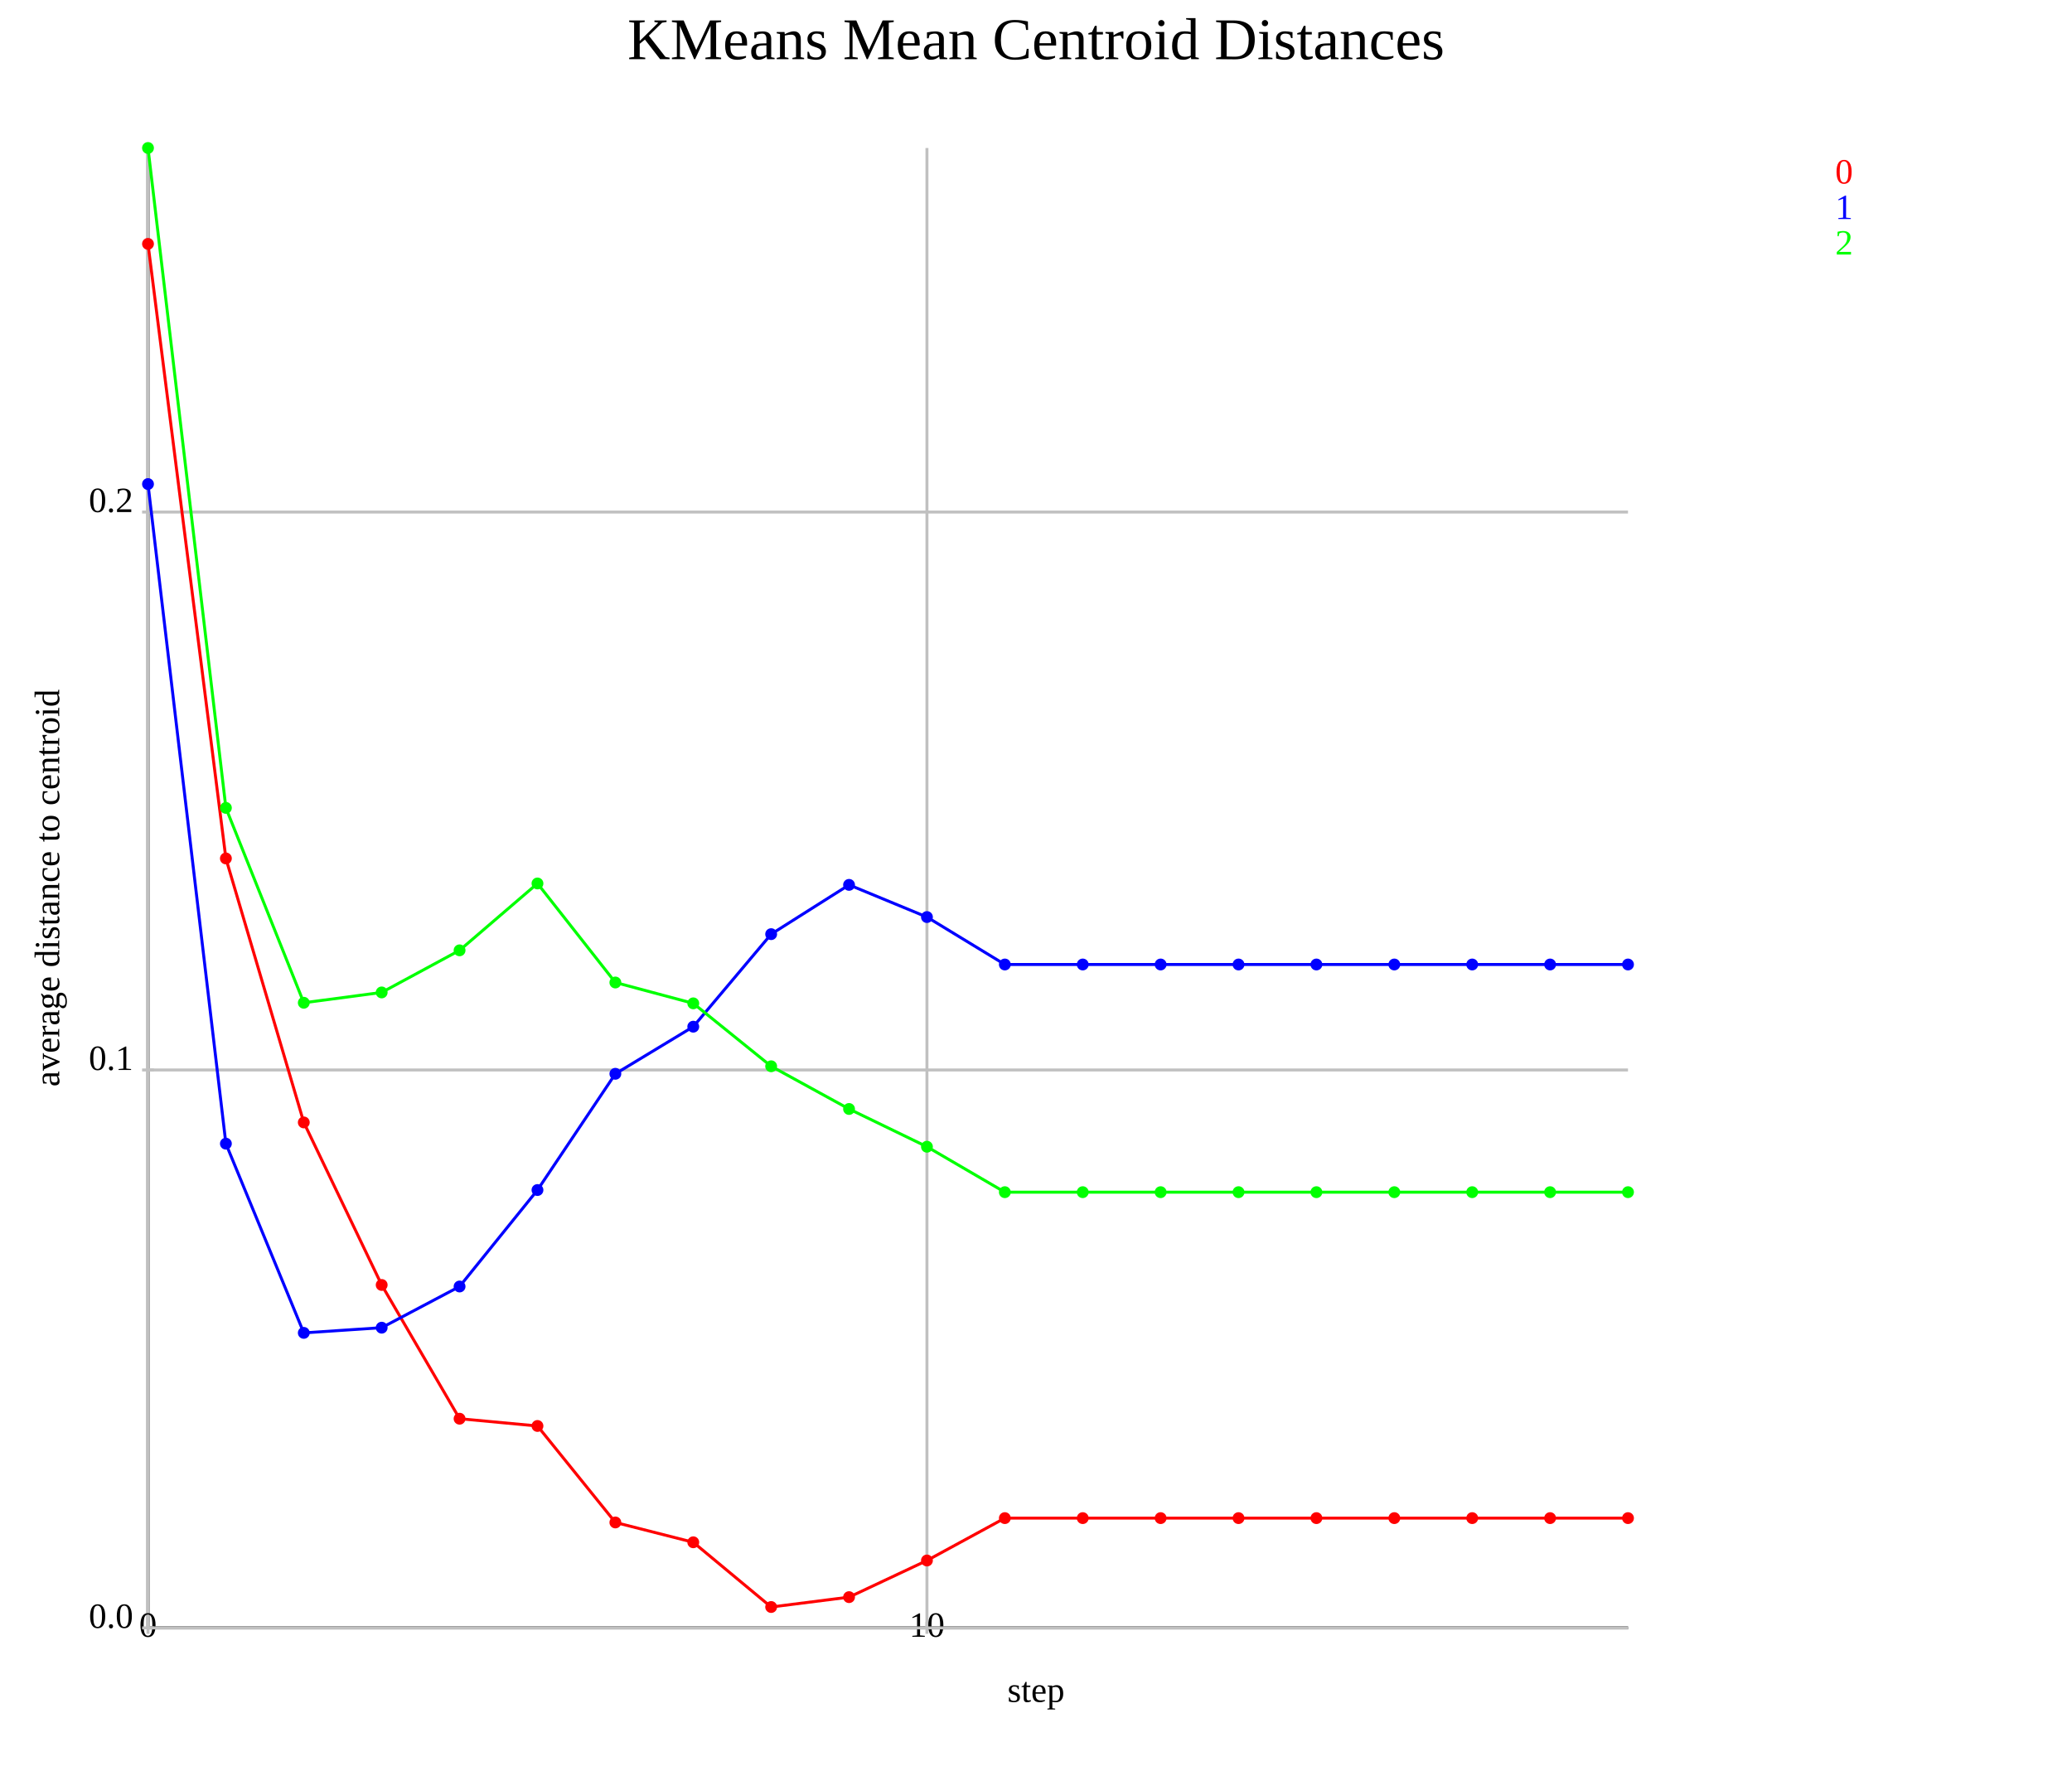
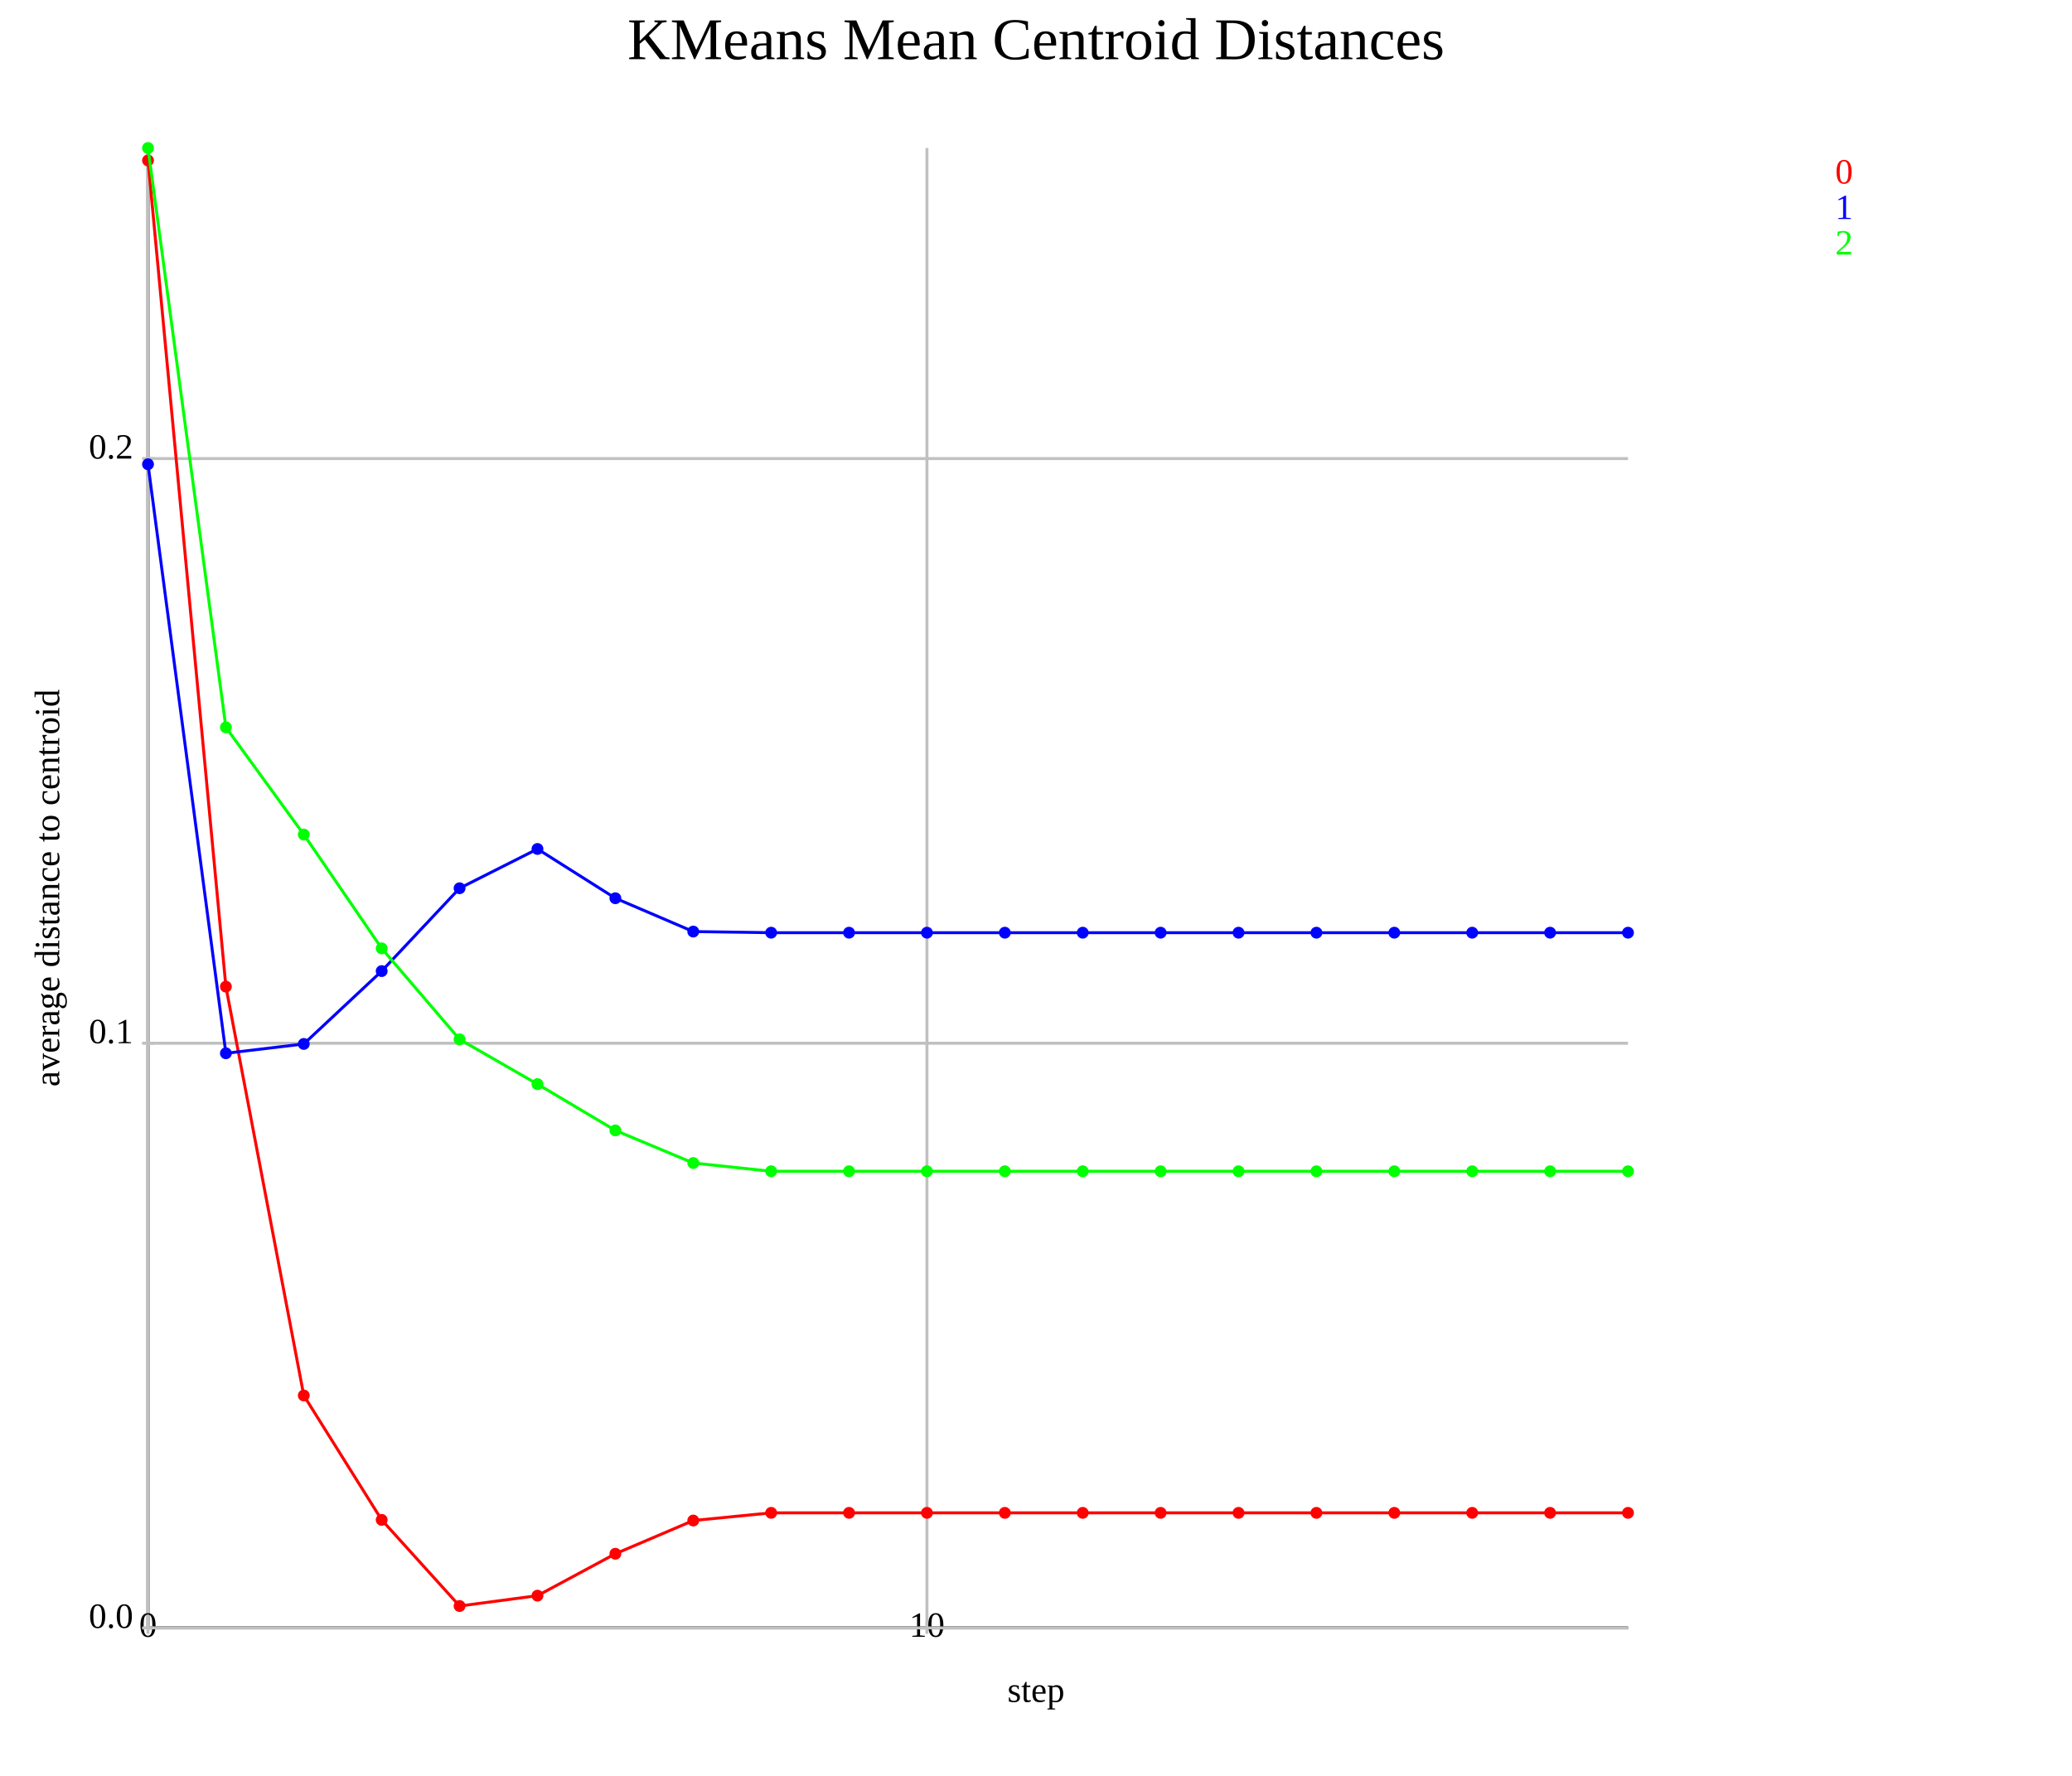
<svg xmlns="http://www.w3.org/2000/svg" version="1.1" width="700.0" height="600.0">
  <style>.caption {
  font-size: 14px;
  font-family: Georgia, serif;
}
</style>
  <line x1="50.0" y1="550.0" x2="550.0" y2="550.0" stroke="rgb(0,0,0)" stroke-width="1" />
  <line x1="50.0" y1="550.0" x2="50.0" y2="50.0" stroke="rgb(0,0,0)" stroke-width="1" />
  <line x1="50.0" y1="550.0" x2="50.0" y2="50.0" stroke="rgb(192,192,192)" stroke-width="1" />
  <line x1="50.0" y1="548.0" x2="50.0" y2="552.0" stroke="rgb(192,192,192)" stroke-width="1" />
  <text text-anchor="middle" alignment-baseline="hanging" x="50.0" y="553.0" font-size="12.0">0</text>
  <line x1="313.158" y1="550.0" x2="313.158" y2="50.0" stroke="rgb(192,192,192)" stroke-width="1" />
  <line x1="313.158" y1="548.0" x2="313.158" y2="552.0" stroke="rgb(192,192,192)" stroke-width="1" />
  <text text-anchor="middle" alignment-baseline="hanging" x="313.158" y="553.0" font-size="12.0">10</text>
  <line x1="50.0" y1="550.0" x2="550.0" y2="550.0" stroke="rgb(192,192,192)" stroke-width="1" />
  <text text-anchor="end" alignment-baseline="middle" x="45.0" y="550.0" font-size="12.0">0.0</text>
  <line x1="48.0" y1="550.0" x2="52.0" y2="550.0" stroke="rgb(192,192,192)" stroke-width="1" />
-   <line x1="50.0" y1="361.501" x2="550.0" y2="361.501" stroke="rgb(192,192,192)" stroke-width="1" />
-   <text text-anchor="end" alignment-baseline="middle" x="45.0" y="361.501" font-size="12.0">0.1</text>
-   <line x1="48.0" y1="361.501" x2="52.0" y2="361.501" stroke="rgb(192,192,192)" stroke-width="1" />
-   <line x1="50.0" y1="173.002" x2="550.0" y2="173.002" stroke="rgb(192,192,192)" stroke-width="1" />
-   <text text-anchor="end" alignment-baseline="middle" x="45.0" y="173.002" font-size="12.0">0.2</text>
-   <line x1="48.0" y1="173.002" x2="52.0" y2="173.002" stroke="rgb(192,192,192)" stroke-width="1" />
-   <polyline points="50.0,82.398 76.316,290.032 102.632,379.221 128.947,434.137 155.263,479.327 181.579,481.778 207.895,514.377 234.211,521.077 260.526,542.945 286.842,539.609 313.158,527.229 339.474,512.911 365.789,512.911 392.105,512.911 418.421,512.911 444.737,512.911 471.053,512.911 497.368,512.911 523.684,512.911 550.0,512.911" fill="none" stroke="rgb(255,0,0)" stroke-width="1" />
-   <circle cx="50.0" cy="82.398" r="2" fill="rgb(255,0,0)" />
-   <circle cx="76.316" cy="290.032" r="2" fill="rgb(255,0,0)" />
-   <circle cx="102.632" cy="379.221" r="2" fill="rgb(255,0,0)" />
-   <circle cx="128.947" cy="434.137" r="2" fill="rgb(255,0,0)" />
-   <circle cx="155.263" cy="479.327" r="2" fill="rgb(255,0,0)" />
-   <circle cx="181.579" cy="481.778" r="2" fill="rgb(255,0,0)" />
-   <circle cx="207.895" cy="514.377" r="2" fill="rgb(255,0,0)" />
-   <circle cx="234.211" cy="521.077" r="2" fill="rgb(255,0,0)" />
-   <circle cx="260.526" cy="542.945" r="2" fill="rgb(255,0,0)" />
-   <circle cx="286.842" cy="539.609" r="2" fill="rgb(255,0,0)" />
-   <circle cx="313.158" cy="527.229" r="2" fill="rgb(255,0,0)" />
-   <circle cx="339.474" cy="512.911" r="2" fill="rgb(255,0,0)" />
-   <circle cx="365.789" cy="512.911" r="2" fill="rgb(255,0,0)" />
-   <circle cx="392.105" cy="512.911" r="2" fill="rgb(255,0,0)" />
-   <circle cx="418.421" cy="512.911" r="2" fill="rgb(255,0,0)" />
-   <circle cx="444.737" cy="512.911" r="2" fill="rgb(255,0,0)" />
-   <circle cx="471.053" cy="512.911" r="2" fill="rgb(255,0,0)" />
-   <circle cx="497.368" cy="512.911" r="2" fill="rgb(255,0,0)" />
-   <circle cx="523.684" cy="512.911" r="2" fill="rgb(255,0,0)" />
-   <circle cx="550.0" cy="512.911" r="2" fill="rgb(255,0,0)" />
-   <polyline points="50.0,163.548 76.316,386.396 102.632,450.324 128.947,448.571 155.263,434.658 181.579,402.063 207.895,362.793 234.211,346.878 260.526,315.613 286.842,298.962 313.158,309.838 339.474,325.864 365.789,325.864 392.105,325.864 418.421,325.864 444.737,325.864 471.053,325.864 497.368,325.864 523.684,325.864 550.0,325.864" fill="none" stroke="rgb(0,0,255)" stroke-width="1" />
-   <circle cx="50.0" cy="163.548" r="2" fill="rgb(0,0,255)" />
-   <circle cx="76.316" cy="386.396" r="2" fill="rgb(0,0,255)" />
-   <circle cx="102.632" cy="450.324" r="2" fill="rgb(0,0,255)" />
-   <circle cx="128.947" cy="448.571" r="2" fill="rgb(0,0,255)" />
-   <circle cx="155.263" cy="434.658" r="2" fill="rgb(0,0,255)" />
-   <circle cx="181.579" cy="402.063" r="2" fill="rgb(0,0,255)" />
-   <circle cx="207.895" cy="362.793" r="2" fill="rgb(0,0,255)" />
-   <circle cx="234.211" cy="346.878" r="2" fill="rgb(0,0,255)" />
-   <circle cx="260.526" cy="315.613" r="2" fill="rgb(0,0,255)" />
-   <circle cx="286.842" cy="298.962" r="2" fill="rgb(0,0,255)" />
-   <circle cx="313.158" cy="309.838" r="2" fill="rgb(0,0,255)" />
-   <circle cx="339.474" cy="325.864" r="2" fill="rgb(0,0,255)" />
-   <circle cx="365.789" cy="325.864" r="2" fill="rgb(0,0,255)" />
-   <circle cx="392.105" cy="325.864" r="2" fill="rgb(0,0,255)" />
-   <circle cx="418.421" cy="325.864" r="2" fill="rgb(0,0,255)" />
-   <circle cx="444.737" cy="325.864" r="2" fill="rgb(0,0,255)" />
-   <circle cx="471.053" cy="325.864" r="2" fill="rgb(0,0,255)" />
-   <circle cx="497.368" cy="325.864" r="2" fill="rgb(0,0,255)" />
-   <circle cx="523.684" cy="325.864" r="2" fill="rgb(0,0,255)" />
-   <circle cx="550.0" cy="325.864" r="2" fill="rgb(0,0,255)" />
-   <polyline points="50.0,50.0 76.316,272.953 102.632,338.793 128.947,335.304 155.263,321.08 181.579,298.487 207.895,331.946 234.211,338.991 260.526,360.251 286.842,374.68 313.158,387.435 339.474,402.787 365.789,402.787 392.105,402.787 418.421,402.787 444.737,402.787 471.053,402.787 497.368,402.787 523.684,402.787 550.0,402.787" fill="none" stroke="rgb(0,255,0)" stroke-width="1" />
+   <line x1="50.0" y1="352.467" x2="550.0" y2="352.467" stroke="rgb(192,192,192)" stroke-width="1" />
+   <text text-anchor="end" alignment-baseline="middle" x="45.0" y="352.467" font-size="12.0">0.1</text>
+   <line x1="48.0" y1="352.467" x2="52.0" y2="352.467" stroke="rgb(192,192,192)" stroke-width="1" />
+   <line x1="50.0" y1="154.934" x2="550.0" y2="154.934" stroke="rgb(192,192,192)" stroke-width="1" />
+   <text text-anchor="end" alignment-baseline="middle" x="45.0" y="154.934" font-size="12.0">0.2</text>
+   <line x1="48.0" y1="154.934" x2="52.0" y2="154.934" stroke="rgb(192,192,192)" stroke-width="1" />
+   <polyline points="50.0,54.2 76.316,333.346 102.632,471.479 128.947,513.509 155.263,542.607 181.579,539.111 207.895,524.951 234.211,513.727 260.526,511.134 286.842,511.134 313.158,511.134 339.474,511.134 365.789,511.134 392.105,511.134 418.421,511.134 444.737,511.134 471.053,511.134 497.368,511.134 523.684,511.134 550.0,511.134" fill="none" stroke="rgb(255,0,0)" stroke-width="1" />
+   <circle cx="50.0" cy="54.2" r="2" fill="rgb(255,0,0)" />
+   <circle cx="76.316" cy="333.346" r="2" fill="rgb(255,0,0)" />
+   <circle cx="102.632" cy="471.479" r="2" fill="rgb(255,0,0)" />
+   <circle cx="128.947" cy="513.509" r="2" fill="rgb(255,0,0)" />
+   <circle cx="155.263" cy="542.607" r="2" fill="rgb(255,0,0)" />
+   <circle cx="181.579" cy="539.111" r="2" fill="rgb(255,0,0)" />
+   <circle cx="207.895" cy="524.951" r="2" fill="rgb(255,0,0)" />
+   <circle cx="234.211" cy="513.727" r="2" fill="rgb(255,0,0)" />
+   <circle cx="260.526" cy="511.134" r="2" fill="rgb(255,0,0)" />
+   <circle cx="286.842" cy="511.134" r="2" fill="rgb(255,0,0)" />
+   <circle cx="313.158" cy="511.134" r="2" fill="rgb(255,0,0)" />
+   <circle cx="339.474" cy="511.134" r="2" fill="rgb(255,0,0)" />
+   <circle cx="365.789" cy="511.134" r="2" fill="rgb(255,0,0)" />
+   <circle cx="392.105" cy="511.134" r="2" fill="rgb(255,0,0)" />
+   <circle cx="418.421" cy="511.134" r="2" fill="rgb(255,0,0)" />
+   <circle cx="444.737" cy="511.134" r="2" fill="rgb(255,0,0)" />
+   <circle cx="471.053" cy="511.134" r="2" fill="rgb(255,0,0)" />
+   <circle cx="497.368" cy="511.134" r="2" fill="rgb(255,0,0)" />
+   <circle cx="523.684" cy="511.134" r="2" fill="rgb(255,0,0)" />
+   <circle cx="550.0" cy="511.134" r="2" fill="rgb(255,0,0)" />
+   <polyline points="50.0,156.853 76.316,355.861 102.632,352.706 128.947,328.097 155.263,300.1 181.579,286.832 207.895,303.476 234.211,314.741 260.526,315.122 286.842,315.122 313.158,315.122 339.474,315.122 365.789,315.122 392.105,315.122 418.421,315.122 444.737,315.122 471.053,315.122 497.368,315.122 523.684,315.122 550.0,315.122" fill="none" stroke="rgb(0,0,255)" stroke-width="1" />
+   <circle cx="50.0" cy="156.853" r="2" fill="rgb(0,0,255)" />
+   <circle cx="76.316" cy="355.861" r="2" fill="rgb(0,0,255)" />
+   <circle cx="102.632" cy="352.706" r="2" fill="rgb(0,0,255)" />
+   <circle cx="128.947" cy="328.097" r="2" fill="rgb(0,0,255)" />
+   <circle cx="155.263" cy="300.1" r="2" fill="rgb(0,0,255)" />
+   <circle cx="181.579" cy="286.832" r="2" fill="rgb(0,0,255)" />
+   <circle cx="207.895" cy="303.476" r="2" fill="rgb(0,0,255)" />
+   <circle cx="234.211" cy="314.741" r="2" fill="rgb(0,0,255)" />
+   <circle cx="260.526" cy="315.122" r="2" fill="rgb(0,0,255)" />
+   <circle cx="286.842" cy="315.122" r="2" fill="rgb(0,0,255)" />
+   <circle cx="313.158" cy="315.122" r="2" fill="rgb(0,0,255)" />
+   <circle cx="339.474" cy="315.122" r="2" fill="rgb(0,0,255)" />
+   <circle cx="365.789" cy="315.122" r="2" fill="rgb(0,0,255)" />
+   <circle cx="392.105" cy="315.122" r="2" fill="rgb(0,0,255)" />
+   <circle cx="418.421" cy="315.122" r="2" fill="rgb(0,0,255)" />
+   <circle cx="444.737" cy="315.122" r="2" fill="rgb(0,0,255)" />
+   <circle cx="471.053" cy="315.122" r="2" fill="rgb(0,0,255)" />
+   <circle cx="497.368" cy="315.122" r="2" fill="rgb(0,0,255)" />
+   <circle cx="523.684" cy="315.122" r="2" fill="rgb(0,0,255)" />
+   <circle cx="550.0" cy="315.122" r="2" fill="rgb(0,0,255)" />
+   <polyline points="50.0,50.0 76.316,245.745 102.632,281.958 128.947,320.42 155.263,351.157 181.579,366.278 207.895,381.924 234.211,392.934 260.526,395.731 286.842,395.731 313.158,395.731 339.474,395.731 365.789,395.731 392.105,395.731 418.421,395.731 444.737,395.731 471.053,395.731 497.368,395.731 523.684,395.731 550.0,395.731" fill="none" stroke="rgb(0,255,0)" stroke-width="1" />
  <circle cx="50.0" cy="50.0" r="2" fill="rgb(0,255,0)" />
-   <circle cx="76.316" cy="272.953" r="2" fill="rgb(0,255,0)" />
-   <circle cx="102.632" cy="338.793" r="2" fill="rgb(0,255,0)" />
-   <circle cx="128.947" cy="335.304" r="2" fill="rgb(0,255,0)" />
-   <circle cx="155.263" cy="321.08" r="2" fill="rgb(0,255,0)" />
-   <circle cx="181.579" cy="298.487" r="2" fill="rgb(0,255,0)" />
-   <circle cx="207.895" cy="331.946" r="2" fill="rgb(0,255,0)" />
-   <circle cx="234.211" cy="338.991" r="2" fill="rgb(0,255,0)" />
-   <circle cx="260.526" cy="360.251" r="2" fill="rgb(0,255,0)" />
-   <circle cx="286.842" cy="374.68" r="2" fill="rgb(0,255,0)" />
-   <circle cx="313.158" cy="387.435" r="2" fill="rgb(0,255,0)" />
-   <circle cx="339.474" cy="402.787" r="2" fill="rgb(0,255,0)" />
-   <circle cx="365.789" cy="402.787" r="2" fill="rgb(0,255,0)" />
-   <circle cx="392.105" cy="402.787" r="2" fill="rgb(0,255,0)" />
-   <circle cx="418.421" cy="402.787" r="2" fill="rgb(0,255,0)" />
-   <circle cx="444.737" cy="402.787" r="2" fill="rgb(0,255,0)" />
-   <circle cx="471.053" cy="402.787" r="2" fill="rgb(0,255,0)" />
-   <circle cx="497.368" cy="402.787" r="2" fill="rgb(0,255,0)" />
-   <circle cx="523.684" cy="402.787" r="2" fill="rgb(0,255,0)" />
-   <circle cx="550.0" cy="402.787" r="2" fill="rgb(0,255,0)" />
+   <circle cx="76.316" cy="245.745" r="2" fill="rgb(0,255,0)" />
+   <circle cx="102.632" cy="281.958" r="2" fill="rgb(0,255,0)" />
+   <circle cx="128.947" cy="320.42" r="2" fill="rgb(0,255,0)" />
+   <circle cx="155.263" cy="351.157" r="2" fill="rgb(0,255,0)" />
+   <circle cx="181.579" cy="366.278" r="2" fill="rgb(0,255,0)" />
+   <circle cx="207.895" cy="381.924" r="2" fill="rgb(0,255,0)" />
+   <circle cx="234.211" cy="392.934" r="2" fill="rgb(0,255,0)" />
+   <circle cx="260.526" cy="395.731" r="2" fill="rgb(0,255,0)" />
+   <circle cx="286.842" cy="395.731" r="2" fill="rgb(0,255,0)" />
+   <circle cx="313.158" cy="395.731" r="2" fill="rgb(0,255,0)" />
+   <circle cx="339.474" cy="395.731" r="2" fill="rgb(0,255,0)" />
+   <circle cx="365.789" cy="395.731" r="2" fill="rgb(0,255,0)" />
+   <circle cx="392.105" cy="395.731" r="2" fill="rgb(0,255,0)" />
+   <circle cx="418.421" cy="395.731" r="2" fill="rgb(0,255,0)" />
+   <circle cx="444.737" cy="395.731" r="2" fill="rgb(0,255,0)" />
+   <circle cx="471.053" cy="395.731" r="2" fill="rgb(0,255,0)" />
+   <circle cx="497.368" cy="395.731" r="2" fill="rgb(0,255,0)" />
+   <circle cx="523.684" cy="395.731" r="2" fill="rgb(0,255,0)" />
+   <circle cx="550.0" cy="395.731" r="2" fill="rgb(0,255,0)" />
  <text x="350.0" y="20.0" text-anchor="middle" fill="rgb(0,0,0)" font-size="20.0">KMeans Mean Centroid Distances</text>
  <text x="350.0" y="575.0" text-anchor="middle" fill="rgb(0,0,0)" font-size="12.0">step</text>
  <text transform="rotate(-90.0 20.0 300.0)" x="20.0" y="300.0" text-anchor="middle" fill="rgb(0,0,0)" font-size="12.0">average distance to centroid</text>
  <text x="620" y="62" fill="rgb(255,0,0)" font-size="12">0</text>
  <text x="620" y="74" fill="rgb(0,0,255)" font-size="12">1</text>
  <text x="620" y="86" fill="rgb(0,255,0)" font-size="12">2</text>
      Sorry, your browser does not support inline SVG.
    </svg>
